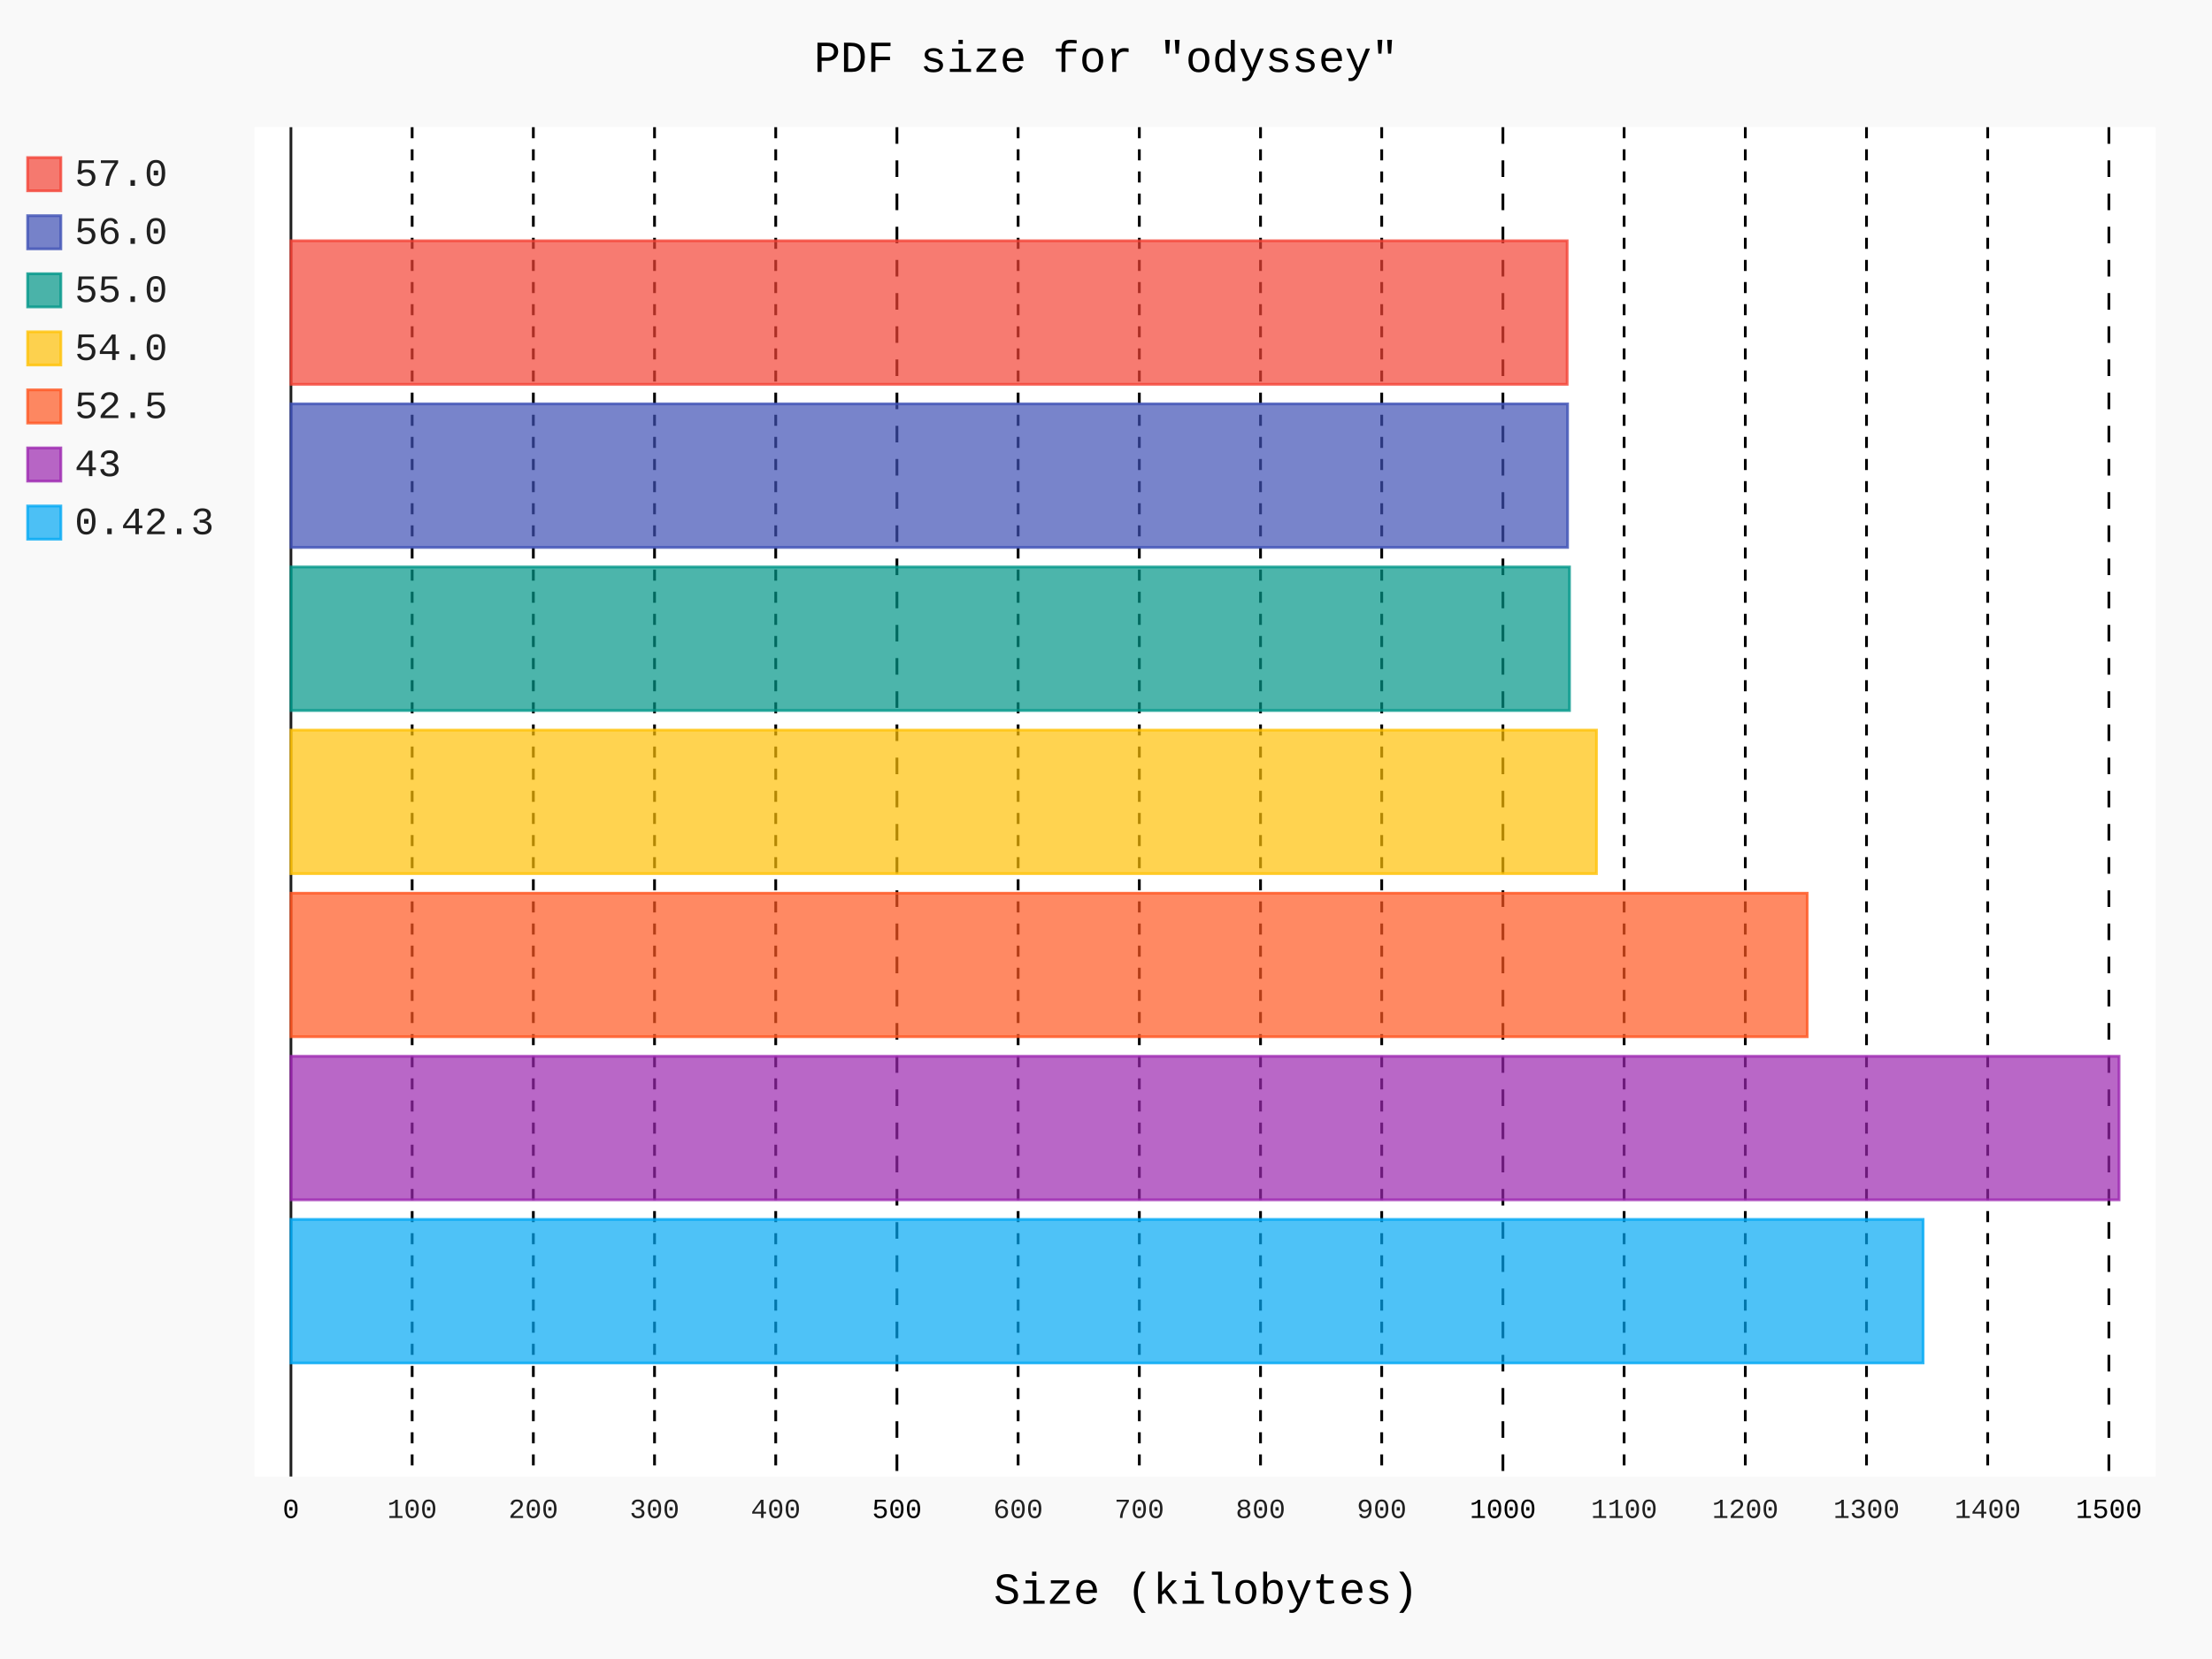
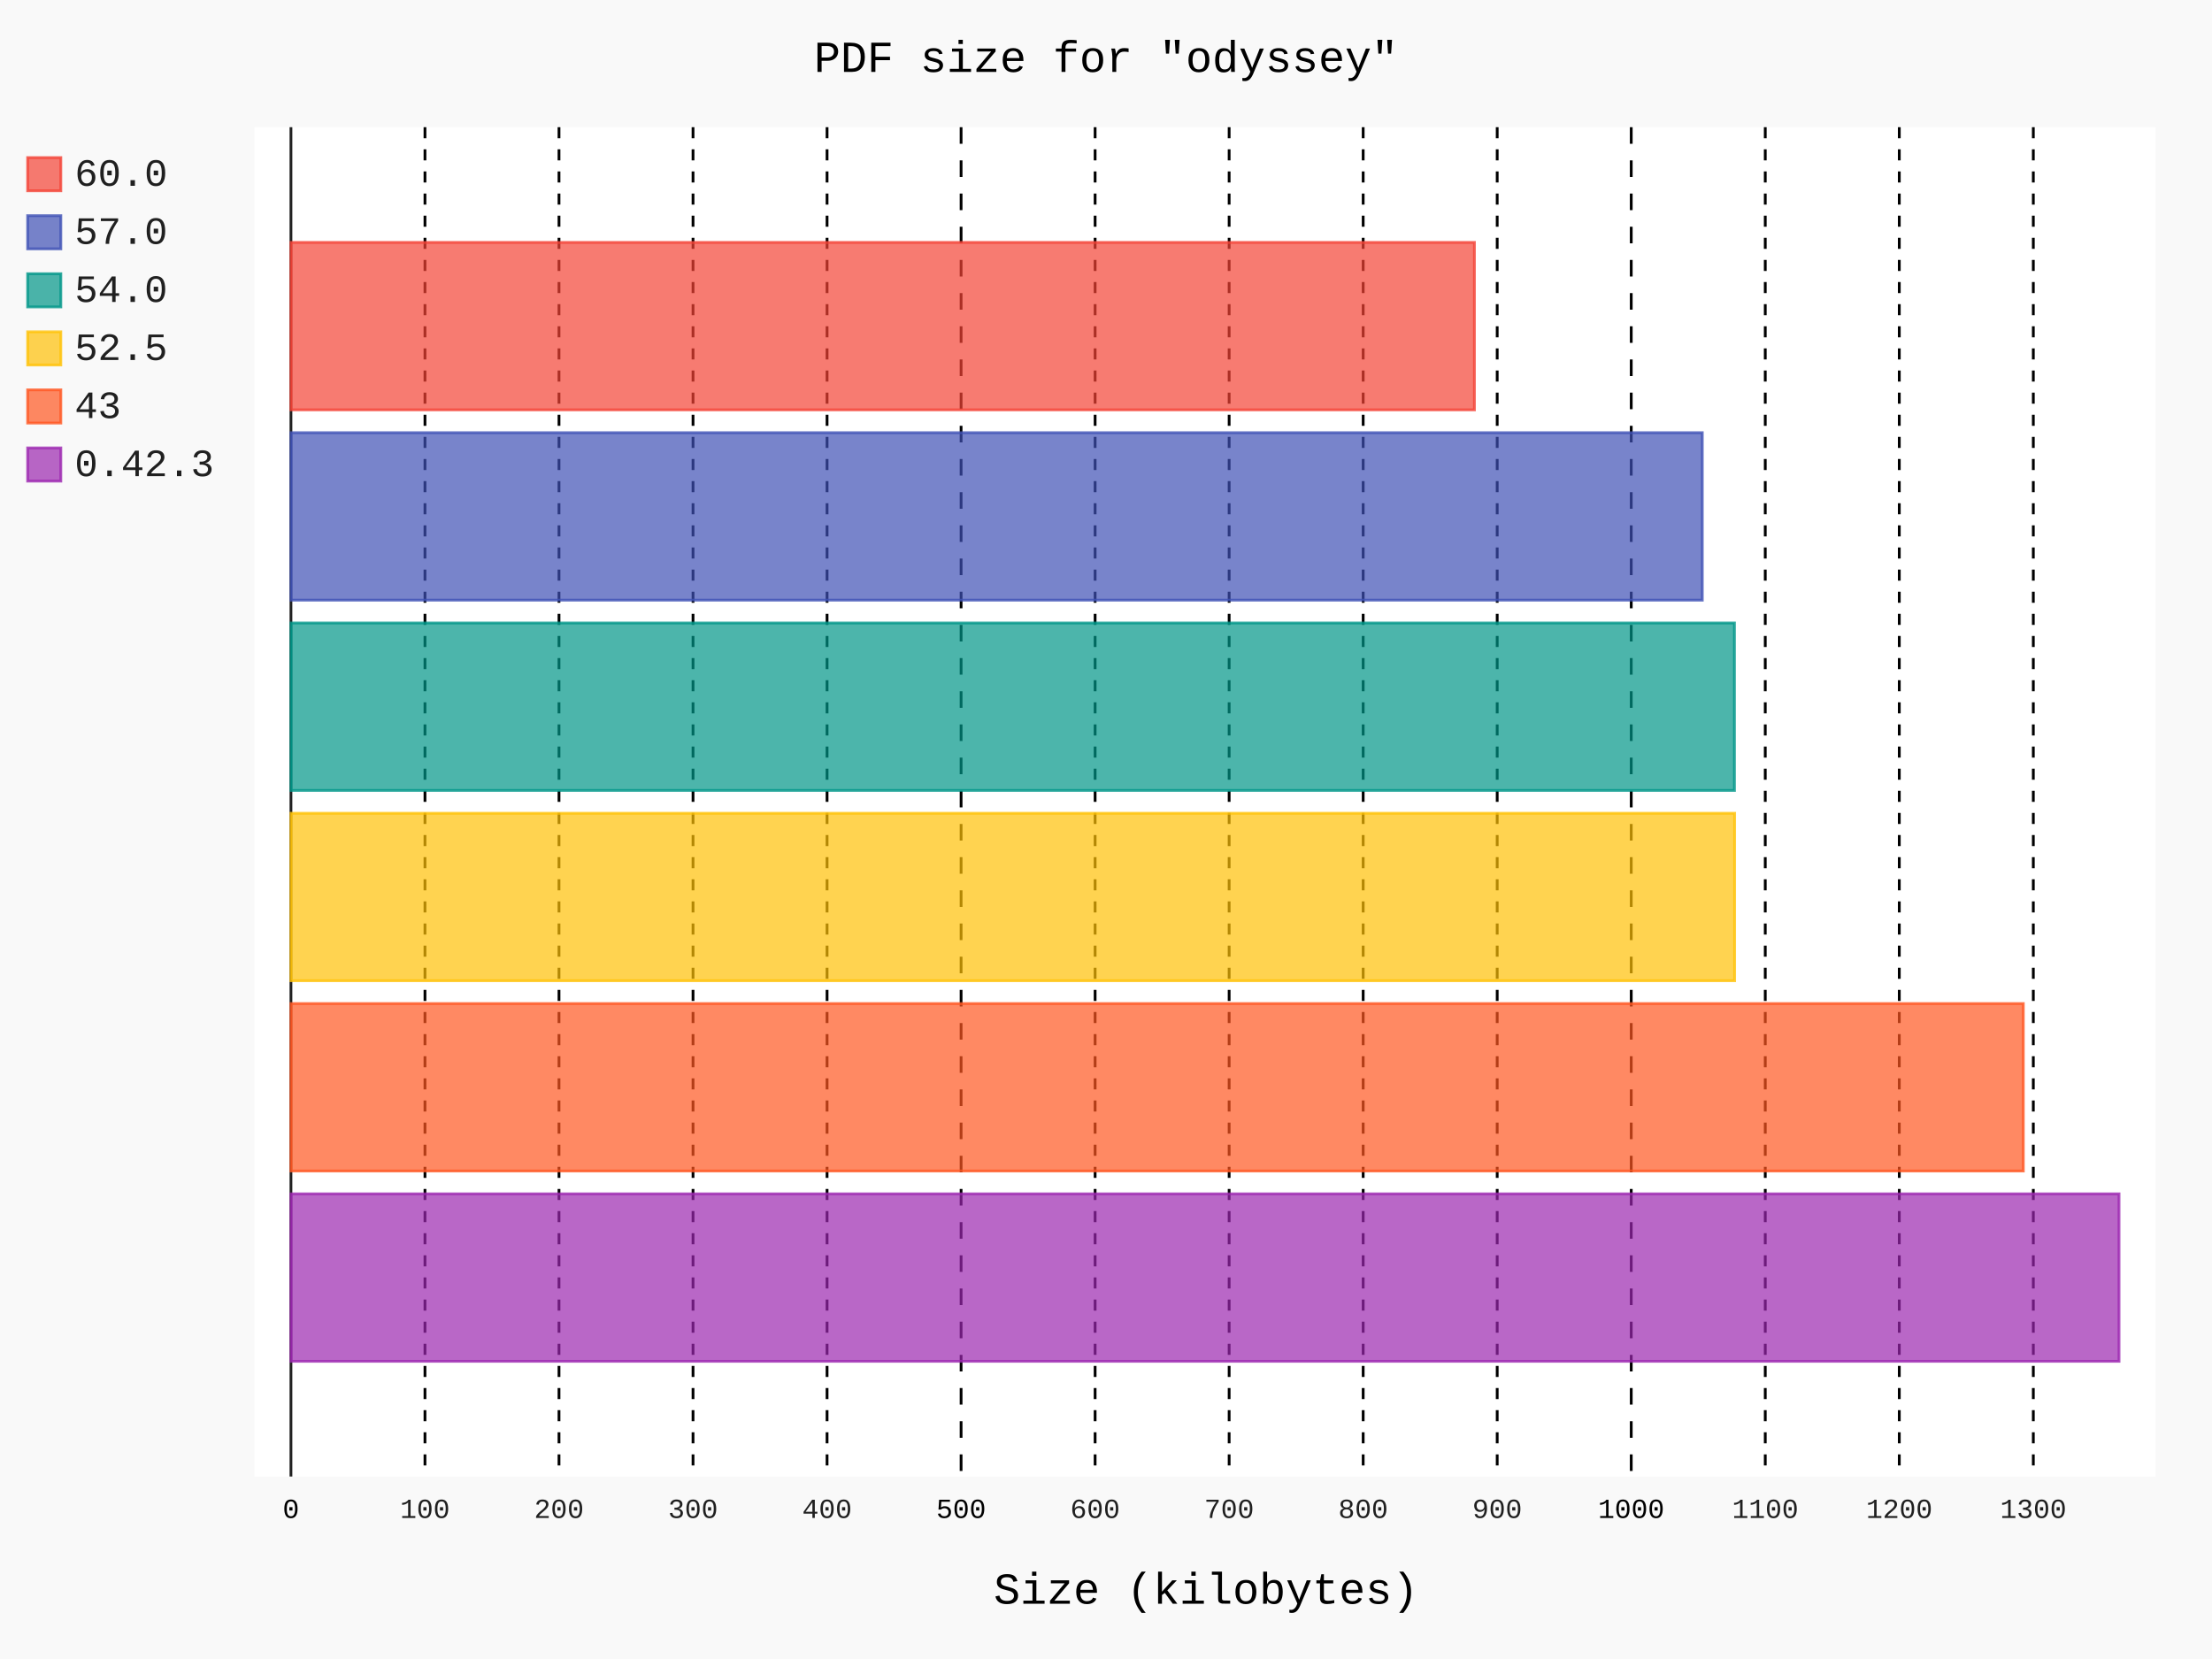
- <svg xmlns="http://www.w3.org/2000/svg" id="chart-1c974486-7eb6-45f1-9ba5-e22fab09c6fd" class="pygal-chart" viewBox="0 0 800 600">
+ <svg xmlns="http://www.w3.org/2000/svg" id="chart-37ed1cca-17da-43fa-afbe-174623b9380b" class="pygal-chart" viewBox="0 0 800 600">
  <defs>
-     <style type="text/css">#chart-1c974486-7eb6-45f1-9ba5-e22fab09c6fd{-webkit-user-select:none;-webkit-font-smoothing:antialiased;font-family:Consolas,"Liberation Mono",Menlo,Courier,monospace}#chart-1c974486-7eb6-45f1-9ba5-e22fab09c6fd .title{font-family:Consolas,"Liberation Mono",Menlo,Courier,monospace;font-size:16px}#chart-1c974486-7eb6-45f1-9ba5-e22fab09c6fd .legends .legend text{font-family:Consolas,"Liberation Mono",Menlo,Courier,monospace;font-size:14px}#chart-1c974486-7eb6-45f1-9ba5-e22fab09c6fd .axis text{font-family:Consolas,"Liberation Mono",Menlo,Courier,monospace;font-size:10px}#chart-1c974486-7eb6-45f1-9ba5-e22fab09c6fd .axis text.major{font-family:Consolas,"Liberation Mono",Menlo,Courier,monospace;font-size:10px}#chart-1c974486-7eb6-45f1-9ba5-e22fab09c6fd .text-overlay text.value{font-family:Consolas,"Liberation Mono",Menlo,Courier,monospace;font-size:16px}#chart-1c974486-7eb6-45f1-9ba5-e22fab09c6fd .text-overlay text.label{font-family:Consolas,"Liberation Mono",Menlo,Courier,monospace;font-size:10px}#chart-1c974486-7eb6-45f1-9ba5-e22fab09c6fd .tooltip{font-family:Consolas,"Liberation Mono",Menlo,Courier,monospace;font-size:14px}#chart-1c974486-7eb6-45f1-9ba5-e22fab09c6fd text.no_data{font-family:Consolas,"Liberation Mono",Menlo,Courier,monospace;font-size:64px}
- #chart-1c974486-7eb6-45f1-9ba5-e22fab09c6fd{background-color:rgba(249,249,249,1)}#chart-1c974486-7eb6-45f1-9ba5-e22fab09c6fd path,#chart-1c974486-7eb6-45f1-9ba5-e22fab09c6fd line,#chart-1c974486-7eb6-45f1-9ba5-e22fab09c6fd rect,#chart-1c974486-7eb6-45f1-9ba5-e22fab09c6fd circle{-webkit-transition:150ms;-moz-transition:150ms;transition:150ms}#chart-1c974486-7eb6-45f1-9ba5-e22fab09c6fd .graph &gt; .background{fill:rgba(249,249,249,1)}#chart-1c974486-7eb6-45f1-9ba5-e22fab09c6fd .plot &gt; .background{fill:rgba(255,255,255,1)}#chart-1c974486-7eb6-45f1-9ba5-e22fab09c6fd .graph{fill:rgba(0,0,0,.87)}#chart-1c974486-7eb6-45f1-9ba5-e22fab09c6fd text.no_data{fill:rgba(0,0,0,1)}#chart-1c974486-7eb6-45f1-9ba5-e22fab09c6fd .title{fill:rgba(0,0,0,1)}#chart-1c974486-7eb6-45f1-9ba5-e22fab09c6fd .legends .legend text{fill:rgba(0,0,0,.87)}#chart-1c974486-7eb6-45f1-9ba5-e22fab09c6fd .legends .legend:hover text{fill:rgba(0,0,0,1)}#chart-1c974486-7eb6-45f1-9ba5-e22fab09c6fd .axis .line{stroke:rgba(0,0,0,1)}#chart-1c974486-7eb6-45f1-9ba5-e22fab09c6fd .axis .guide.line{stroke:rgba(0,0,0,.54)}#chart-1c974486-7eb6-45f1-9ba5-e22fab09c6fd .axis .major.line{stroke:rgba(0,0,0,.87)}#chart-1c974486-7eb6-45f1-9ba5-e22fab09c6fd .axis text.major{fill:rgba(0,0,0,1)}#chart-1c974486-7eb6-45f1-9ba5-e22fab09c6fd .axis.y .guides:hover .guide.line,#chart-1c974486-7eb6-45f1-9ba5-e22fab09c6fd .line-graph .axis.x .guides:hover .guide.line,#chart-1c974486-7eb6-45f1-9ba5-e22fab09c6fd .stackedline-graph .axis.x .guides:hover .guide.line,#chart-1c974486-7eb6-45f1-9ba5-e22fab09c6fd .xy-graph .axis.x .guides:hover .guide.line{stroke:rgba(0,0,0,1)}#chart-1c974486-7eb6-45f1-9ba5-e22fab09c6fd .axis .guides:hover text{fill:rgba(0,0,0,1)}#chart-1c974486-7eb6-45f1-9ba5-e22fab09c6fd .reactive{fill-opacity:.7;stroke-opacity:.8;stroke-width:1}#chart-1c974486-7eb6-45f1-9ba5-e22fab09c6fd .ci{stroke:rgba(0,0,0,.87)}#chart-1c974486-7eb6-45f1-9ba5-e22fab09c6fd .reactive.active,#chart-1c974486-7eb6-45f1-9ba5-e22fab09c6fd .active .reactive{fill-opacity:.8;stroke-opacity:.9;stroke-width:4}#chart-1c974486-7eb6-45f1-9ba5-e22fab09c6fd .ci .reactive.active{stroke-width:1.5}#chart-1c974486-7eb6-45f1-9ba5-e22fab09c6fd .series text{fill:rgba(0,0,0,1)}#chart-1c974486-7eb6-45f1-9ba5-e22fab09c6fd .tooltip rect{fill:rgba(255,255,255,1);stroke:rgba(0,0,0,1);-webkit-transition:opacity 150ms;-moz-transition:opacity 150ms;transition:opacity 150ms}#chart-1c974486-7eb6-45f1-9ba5-e22fab09c6fd .tooltip .label{fill:rgba(0,0,0,.87)}#chart-1c974486-7eb6-45f1-9ba5-e22fab09c6fd .tooltip .label{fill:rgba(0,0,0,.87)}#chart-1c974486-7eb6-45f1-9ba5-e22fab09c6fd .tooltip .legend{font-size:.8em;fill:rgba(0,0,0,.54)}#chart-1c974486-7eb6-45f1-9ba5-e22fab09c6fd .tooltip .x_label{font-size:.6em;fill:rgba(0,0,0,1)}#chart-1c974486-7eb6-45f1-9ba5-e22fab09c6fd .tooltip .xlink{font-size:.5em;text-decoration:underline}#chart-1c974486-7eb6-45f1-9ba5-e22fab09c6fd .tooltip .value{font-size:1.5em}#chart-1c974486-7eb6-45f1-9ba5-e22fab09c6fd .bound{font-size:.5em}#chart-1c974486-7eb6-45f1-9ba5-e22fab09c6fd .max-value{font-size:.75em;fill:rgba(0,0,0,.54)}#chart-1c974486-7eb6-45f1-9ba5-e22fab09c6fd .map-element{fill:rgba(255,255,255,1);stroke:rgba(0,0,0,.54) !important}#chart-1c974486-7eb6-45f1-9ba5-e22fab09c6fd .map-element .reactive{fill-opacity:inherit;stroke-opacity:inherit}#chart-1c974486-7eb6-45f1-9ba5-e22fab09c6fd .color-0,#chart-1c974486-7eb6-45f1-9ba5-e22fab09c6fd .color-0 a:visited{stroke:#F44336;fill:#F44336}#chart-1c974486-7eb6-45f1-9ba5-e22fab09c6fd .color-1,#chart-1c974486-7eb6-45f1-9ba5-e22fab09c6fd .color-1 a:visited{stroke:#3F51B5;fill:#3F51B5}#chart-1c974486-7eb6-45f1-9ba5-e22fab09c6fd .color-2,#chart-1c974486-7eb6-45f1-9ba5-e22fab09c6fd .color-2 a:visited{stroke:#009688;fill:#009688}#chart-1c974486-7eb6-45f1-9ba5-e22fab09c6fd .color-3,#chart-1c974486-7eb6-45f1-9ba5-e22fab09c6fd .color-3 a:visited{stroke:#FFC107;fill:#FFC107}#chart-1c974486-7eb6-45f1-9ba5-e22fab09c6fd .color-4,#chart-1c974486-7eb6-45f1-9ba5-e22fab09c6fd .color-4 a:visited{stroke:#FF5722;fill:#FF5722}#chart-1c974486-7eb6-45f1-9ba5-e22fab09c6fd .color-5,#chart-1c974486-7eb6-45f1-9ba5-e22fab09c6fd .color-5 a:visited{stroke:#9C27B0;fill:#9C27B0}#chart-1c974486-7eb6-45f1-9ba5-e22fab09c6fd .color-6,#chart-1c974486-7eb6-45f1-9ba5-e22fab09c6fd .color-6 a:visited{stroke:#03A9F4;fill:#03A9F4}#chart-1c974486-7eb6-45f1-9ba5-e22fab09c6fd .text-overlay .color-0 text{fill:black}#chart-1c974486-7eb6-45f1-9ba5-e22fab09c6fd .text-overlay .color-1 text{fill:black}#chart-1c974486-7eb6-45f1-9ba5-e22fab09c6fd .text-overlay .color-2 text{fill:black}#chart-1c974486-7eb6-45f1-9ba5-e22fab09c6fd .text-overlay .color-3 text{fill:black}#chart-1c974486-7eb6-45f1-9ba5-e22fab09c6fd .text-overlay .color-4 text{fill:black}#chart-1c974486-7eb6-45f1-9ba5-e22fab09c6fd .text-overlay .color-5 text{fill:black}#chart-1c974486-7eb6-45f1-9ba5-e22fab09c6fd .text-overlay .color-6 text{fill:black}
- #chart-1c974486-7eb6-45f1-9ba5-e22fab09c6fd text.no_data{text-anchor:middle}#chart-1c974486-7eb6-45f1-9ba5-e22fab09c6fd .guide.line{fill:none}#chart-1c974486-7eb6-45f1-9ba5-e22fab09c6fd .centered{text-anchor:middle}#chart-1c974486-7eb6-45f1-9ba5-e22fab09c6fd .title{text-anchor:middle}#chart-1c974486-7eb6-45f1-9ba5-e22fab09c6fd .legends .legend text{fill-opacity:1}#chart-1c974486-7eb6-45f1-9ba5-e22fab09c6fd .axis.x text{text-anchor:middle}#chart-1c974486-7eb6-45f1-9ba5-e22fab09c6fd .axis.x:not(.web) text[transform]{text-anchor:start}#chart-1c974486-7eb6-45f1-9ba5-e22fab09c6fd .axis.x:not(.web) text[transform].backwards{text-anchor:end}#chart-1c974486-7eb6-45f1-9ba5-e22fab09c6fd .axis.y text{text-anchor:end}#chart-1c974486-7eb6-45f1-9ba5-e22fab09c6fd .axis.y text[transform].backwards{text-anchor:start}#chart-1c974486-7eb6-45f1-9ba5-e22fab09c6fd .axis.y2 text{text-anchor:start}#chart-1c974486-7eb6-45f1-9ba5-e22fab09c6fd .axis.y2 text[transform].backwards{text-anchor:end}#chart-1c974486-7eb6-45f1-9ba5-e22fab09c6fd .axis .guide.line{stroke-dasharray:4,4;stroke:black}#chart-1c974486-7eb6-45f1-9ba5-e22fab09c6fd .axis .major.guide.line{stroke-dasharray:6,6;stroke:black}#chart-1c974486-7eb6-45f1-9ba5-e22fab09c6fd .horizontal .axis.y .guide.line,#chart-1c974486-7eb6-45f1-9ba5-e22fab09c6fd .horizontal .axis.y2 .guide.line,#chart-1c974486-7eb6-45f1-9ba5-e22fab09c6fd .vertical .axis.x .guide.line{opacity:0}#chart-1c974486-7eb6-45f1-9ba5-e22fab09c6fd .horizontal .axis.always_show .guide.line,#chart-1c974486-7eb6-45f1-9ba5-e22fab09c6fd .vertical .axis.always_show .guide.line{opacity:1 !important}#chart-1c974486-7eb6-45f1-9ba5-e22fab09c6fd .axis.y .guides:hover .guide.line,#chart-1c974486-7eb6-45f1-9ba5-e22fab09c6fd .axis.y2 .guides:hover .guide.line,#chart-1c974486-7eb6-45f1-9ba5-e22fab09c6fd .axis.x .guides:hover .guide.line{opacity:1}#chart-1c974486-7eb6-45f1-9ba5-e22fab09c6fd .axis .guides:hover text{opacity:1}#chart-1c974486-7eb6-45f1-9ba5-e22fab09c6fd .nofill{fill:none}#chart-1c974486-7eb6-45f1-9ba5-e22fab09c6fd .subtle-fill{fill-opacity:.2}#chart-1c974486-7eb6-45f1-9ba5-e22fab09c6fd .dot{stroke-width:1px;fill-opacity:1;stroke-opacity:1}#chart-1c974486-7eb6-45f1-9ba5-e22fab09c6fd .dot.active{stroke-width:5px}#chart-1c974486-7eb6-45f1-9ba5-e22fab09c6fd .dot.negative{fill:transparent}#chart-1c974486-7eb6-45f1-9ba5-e22fab09c6fd text,#chart-1c974486-7eb6-45f1-9ba5-e22fab09c6fd tspan{stroke:none !important}#chart-1c974486-7eb6-45f1-9ba5-e22fab09c6fd .series text.active{opacity:1}#chart-1c974486-7eb6-45f1-9ba5-e22fab09c6fd .tooltip rect{fill-opacity:.95;stroke-width:.5}#chart-1c974486-7eb6-45f1-9ba5-e22fab09c6fd .tooltip text{fill-opacity:1}#chart-1c974486-7eb6-45f1-9ba5-e22fab09c6fd .showable{visibility:hidden}#chart-1c974486-7eb6-45f1-9ba5-e22fab09c6fd .showable.shown{visibility:visible}#chart-1c974486-7eb6-45f1-9ba5-e22fab09c6fd .gauge-background{fill:rgba(229,229,229,1);stroke:none}#chart-1c974486-7eb6-45f1-9ba5-e22fab09c6fd .bg-lines{stroke:rgba(249,249,249,1);stroke-width:2px}</style>
+     <style type="text/css">#chart-37ed1cca-17da-43fa-afbe-174623b9380b{-webkit-user-select:none;-webkit-font-smoothing:antialiased;font-family:Consolas,"Liberation Mono",Menlo,Courier,monospace}#chart-37ed1cca-17da-43fa-afbe-174623b9380b .title{font-family:Consolas,"Liberation Mono",Menlo,Courier,monospace;font-size:16px}#chart-37ed1cca-17da-43fa-afbe-174623b9380b .legends .legend text{font-family:Consolas,"Liberation Mono",Menlo,Courier,monospace;font-size:14px}#chart-37ed1cca-17da-43fa-afbe-174623b9380b .axis text{font-family:Consolas,"Liberation Mono",Menlo,Courier,monospace;font-size:10px}#chart-37ed1cca-17da-43fa-afbe-174623b9380b .axis text.major{font-family:Consolas,"Liberation Mono",Menlo,Courier,monospace;font-size:10px}#chart-37ed1cca-17da-43fa-afbe-174623b9380b .text-overlay text.value{font-family:Consolas,"Liberation Mono",Menlo,Courier,monospace;font-size:16px}#chart-37ed1cca-17da-43fa-afbe-174623b9380b .text-overlay text.label{font-family:Consolas,"Liberation Mono",Menlo,Courier,monospace;font-size:10px}#chart-37ed1cca-17da-43fa-afbe-174623b9380b .tooltip{font-family:Consolas,"Liberation Mono",Menlo,Courier,monospace;font-size:14px}#chart-37ed1cca-17da-43fa-afbe-174623b9380b text.no_data{font-family:Consolas,"Liberation Mono",Menlo,Courier,monospace;font-size:64px}
+ #chart-37ed1cca-17da-43fa-afbe-174623b9380b{background-color:rgba(249,249,249,1)}#chart-37ed1cca-17da-43fa-afbe-174623b9380b path,#chart-37ed1cca-17da-43fa-afbe-174623b9380b line,#chart-37ed1cca-17da-43fa-afbe-174623b9380b rect,#chart-37ed1cca-17da-43fa-afbe-174623b9380b circle{-webkit-transition:150ms;-moz-transition:150ms;transition:150ms}#chart-37ed1cca-17da-43fa-afbe-174623b9380b .graph &gt; .background{fill:rgba(249,249,249,1)}#chart-37ed1cca-17da-43fa-afbe-174623b9380b .plot &gt; .background{fill:rgba(255,255,255,1)}#chart-37ed1cca-17da-43fa-afbe-174623b9380b .graph{fill:rgba(0,0,0,.87)}#chart-37ed1cca-17da-43fa-afbe-174623b9380b text.no_data{fill:rgba(0,0,0,1)}#chart-37ed1cca-17da-43fa-afbe-174623b9380b .title{fill:rgba(0,0,0,1)}#chart-37ed1cca-17da-43fa-afbe-174623b9380b .legends .legend text{fill:rgba(0,0,0,.87)}#chart-37ed1cca-17da-43fa-afbe-174623b9380b .legends .legend:hover text{fill:rgba(0,0,0,1)}#chart-37ed1cca-17da-43fa-afbe-174623b9380b .axis .line{stroke:rgba(0,0,0,1)}#chart-37ed1cca-17da-43fa-afbe-174623b9380b .axis .guide.line{stroke:rgba(0,0,0,.54)}#chart-37ed1cca-17da-43fa-afbe-174623b9380b .axis .major.line{stroke:rgba(0,0,0,.87)}#chart-37ed1cca-17da-43fa-afbe-174623b9380b .axis text.major{fill:rgba(0,0,0,1)}#chart-37ed1cca-17da-43fa-afbe-174623b9380b .axis.y .guides:hover .guide.line,#chart-37ed1cca-17da-43fa-afbe-174623b9380b .line-graph .axis.x .guides:hover .guide.line,#chart-37ed1cca-17da-43fa-afbe-174623b9380b .stackedline-graph .axis.x .guides:hover .guide.line,#chart-37ed1cca-17da-43fa-afbe-174623b9380b .xy-graph .axis.x .guides:hover .guide.line{stroke:rgba(0,0,0,1)}#chart-37ed1cca-17da-43fa-afbe-174623b9380b .axis .guides:hover text{fill:rgba(0,0,0,1)}#chart-37ed1cca-17da-43fa-afbe-174623b9380b .reactive{fill-opacity:.7;stroke-opacity:.8;stroke-width:1}#chart-37ed1cca-17da-43fa-afbe-174623b9380b .ci{stroke:rgba(0,0,0,.87)}#chart-37ed1cca-17da-43fa-afbe-174623b9380b .reactive.active,#chart-37ed1cca-17da-43fa-afbe-174623b9380b .active .reactive{fill-opacity:.8;stroke-opacity:.9;stroke-width:4}#chart-37ed1cca-17da-43fa-afbe-174623b9380b .ci .reactive.active{stroke-width:1.5}#chart-37ed1cca-17da-43fa-afbe-174623b9380b .series text{fill:rgba(0,0,0,1)}#chart-37ed1cca-17da-43fa-afbe-174623b9380b .tooltip rect{fill:rgba(255,255,255,1);stroke:rgba(0,0,0,1);-webkit-transition:opacity 150ms;-moz-transition:opacity 150ms;transition:opacity 150ms}#chart-37ed1cca-17da-43fa-afbe-174623b9380b .tooltip .label{fill:rgba(0,0,0,.87)}#chart-37ed1cca-17da-43fa-afbe-174623b9380b .tooltip .label{fill:rgba(0,0,0,.87)}#chart-37ed1cca-17da-43fa-afbe-174623b9380b .tooltip .legend{font-size:.8em;fill:rgba(0,0,0,.54)}#chart-37ed1cca-17da-43fa-afbe-174623b9380b .tooltip .x_label{font-size:.6em;fill:rgba(0,0,0,1)}#chart-37ed1cca-17da-43fa-afbe-174623b9380b .tooltip .xlink{font-size:.5em;text-decoration:underline}#chart-37ed1cca-17da-43fa-afbe-174623b9380b .tooltip .value{font-size:1.5em}#chart-37ed1cca-17da-43fa-afbe-174623b9380b .bound{font-size:.5em}#chart-37ed1cca-17da-43fa-afbe-174623b9380b .max-value{font-size:.75em;fill:rgba(0,0,0,.54)}#chart-37ed1cca-17da-43fa-afbe-174623b9380b .map-element{fill:rgba(255,255,255,1);stroke:rgba(0,0,0,.54) !important}#chart-37ed1cca-17da-43fa-afbe-174623b9380b .map-element .reactive{fill-opacity:inherit;stroke-opacity:inherit}#chart-37ed1cca-17da-43fa-afbe-174623b9380b .color-0,#chart-37ed1cca-17da-43fa-afbe-174623b9380b .color-0 a:visited{stroke:#F44336;fill:#F44336}#chart-37ed1cca-17da-43fa-afbe-174623b9380b .color-1,#chart-37ed1cca-17da-43fa-afbe-174623b9380b .color-1 a:visited{stroke:#3F51B5;fill:#3F51B5}#chart-37ed1cca-17da-43fa-afbe-174623b9380b .color-2,#chart-37ed1cca-17da-43fa-afbe-174623b9380b .color-2 a:visited{stroke:#009688;fill:#009688}#chart-37ed1cca-17da-43fa-afbe-174623b9380b .color-3,#chart-37ed1cca-17da-43fa-afbe-174623b9380b .color-3 a:visited{stroke:#FFC107;fill:#FFC107}#chart-37ed1cca-17da-43fa-afbe-174623b9380b .color-4,#chart-37ed1cca-17da-43fa-afbe-174623b9380b .color-4 a:visited{stroke:#FF5722;fill:#FF5722}#chart-37ed1cca-17da-43fa-afbe-174623b9380b .color-5,#chart-37ed1cca-17da-43fa-afbe-174623b9380b .color-5 a:visited{stroke:#9C27B0;fill:#9C27B0}#chart-37ed1cca-17da-43fa-afbe-174623b9380b .text-overlay .color-0 text{fill:black}#chart-37ed1cca-17da-43fa-afbe-174623b9380b .text-overlay .color-1 text{fill:black}#chart-37ed1cca-17da-43fa-afbe-174623b9380b .text-overlay .color-2 text{fill:black}#chart-37ed1cca-17da-43fa-afbe-174623b9380b .text-overlay .color-3 text{fill:black}#chart-37ed1cca-17da-43fa-afbe-174623b9380b .text-overlay .color-4 text{fill:black}#chart-37ed1cca-17da-43fa-afbe-174623b9380b .text-overlay .color-5 text{fill:black}
+ #chart-37ed1cca-17da-43fa-afbe-174623b9380b text.no_data{text-anchor:middle}#chart-37ed1cca-17da-43fa-afbe-174623b9380b .guide.line{fill:none}#chart-37ed1cca-17da-43fa-afbe-174623b9380b .centered{text-anchor:middle}#chart-37ed1cca-17da-43fa-afbe-174623b9380b .title{text-anchor:middle}#chart-37ed1cca-17da-43fa-afbe-174623b9380b .legends .legend text{fill-opacity:1}#chart-37ed1cca-17da-43fa-afbe-174623b9380b .axis.x text{text-anchor:middle}#chart-37ed1cca-17da-43fa-afbe-174623b9380b .axis.x:not(.web) text[transform]{text-anchor:start}#chart-37ed1cca-17da-43fa-afbe-174623b9380b .axis.x:not(.web) text[transform].backwards{text-anchor:end}#chart-37ed1cca-17da-43fa-afbe-174623b9380b .axis.y text{text-anchor:end}#chart-37ed1cca-17da-43fa-afbe-174623b9380b .axis.y text[transform].backwards{text-anchor:start}#chart-37ed1cca-17da-43fa-afbe-174623b9380b .axis.y2 text{text-anchor:start}#chart-37ed1cca-17da-43fa-afbe-174623b9380b .axis.y2 text[transform].backwards{text-anchor:end}#chart-37ed1cca-17da-43fa-afbe-174623b9380b .axis .guide.line{stroke-dasharray:4,4;stroke:black}#chart-37ed1cca-17da-43fa-afbe-174623b9380b .axis .major.guide.line{stroke-dasharray:6,6;stroke:black}#chart-37ed1cca-17da-43fa-afbe-174623b9380b .horizontal .axis.y .guide.line,#chart-37ed1cca-17da-43fa-afbe-174623b9380b .horizontal .axis.y2 .guide.line,#chart-37ed1cca-17da-43fa-afbe-174623b9380b .vertical .axis.x .guide.line{opacity:0}#chart-37ed1cca-17da-43fa-afbe-174623b9380b .horizontal .axis.always_show .guide.line,#chart-37ed1cca-17da-43fa-afbe-174623b9380b .vertical .axis.always_show .guide.line{opacity:1 !important}#chart-37ed1cca-17da-43fa-afbe-174623b9380b .axis.y .guides:hover .guide.line,#chart-37ed1cca-17da-43fa-afbe-174623b9380b .axis.y2 .guides:hover .guide.line,#chart-37ed1cca-17da-43fa-afbe-174623b9380b .axis.x .guides:hover .guide.line{opacity:1}#chart-37ed1cca-17da-43fa-afbe-174623b9380b .axis .guides:hover text{opacity:1}#chart-37ed1cca-17da-43fa-afbe-174623b9380b .nofill{fill:none}#chart-37ed1cca-17da-43fa-afbe-174623b9380b .subtle-fill{fill-opacity:.2}#chart-37ed1cca-17da-43fa-afbe-174623b9380b .dot{stroke-width:1px;fill-opacity:1;stroke-opacity:1}#chart-37ed1cca-17da-43fa-afbe-174623b9380b .dot.active{stroke-width:5px}#chart-37ed1cca-17da-43fa-afbe-174623b9380b .dot.negative{fill:transparent}#chart-37ed1cca-17da-43fa-afbe-174623b9380b text,#chart-37ed1cca-17da-43fa-afbe-174623b9380b tspan{stroke:none !important}#chart-37ed1cca-17da-43fa-afbe-174623b9380b .series text.active{opacity:1}#chart-37ed1cca-17da-43fa-afbe-174623b9380b .tooltip rect{fill-opacity:.95;stroke-width:.5}#chart-37ed1cca-17da-43fa-afbe-174623b9380b .tooltip text{fill-opacity:1}#chart-37ed1cca-17da-43fa-afbe-174623b9380b .showable{visibility:hidden}#chart-37ed1cca-17da-43fa-afbe-174623b9380b .showable.shown{visibility:visible}#chart-37ed1cca-17da-43fa-afbe-174623b9380b .gauge-background{fill:rgba(229,229,229,1);stroke:none}#chart-37ed1cca-17da-43fa-afbe-174623b9380b .bg-lines{stroke:rgba(249,249,249,1);stroke-width:2px}</style>
  </defs>
  <g class="graph horizontalbar-graph horizontal">
    <rect x="0" y="0" width="800" height="600" class="background" />
    <g transform="translate(92, 46)" class="plot">
      <rect x="0" y="0" width="687.6" height="488" class="background" />
      <g class="axis x always_show">
        <g class="guides">
          <path d="M13.223 0 v488" class="axis major line" />
          <text x="13.223" y="503.0" class="major">0</text>
        </g>
        <g class="guides">
-           <path d="M57.056 0 v488" class="guide line" />
-           <text x="57.056" y="503.0" class="">100</text>
+           <path d="M61.696 0 v488" class="guide line" />
+           <text x="61.696" y="503.0" class="">100</text>
        </g>
        <g class="guides">
-           <path d="M100.888 0 v488" class="guide line" />
-           <text x="100.888" y="503.0" class="">200</text>
+           <path d="M110.17 0 v488" class="guide line" />
+           <text x="110.17" y="503.0" class="">200</text>
        </g>
        <g class="guides">
-           <path d="M144.721 0 v488" class="guide line" />
-           <text x="144.721" y="503.0" class="">300</text>
+           <path d="M158.643 0 v488" class="guide line" />
+           <text x="158.643" y="503.0" class="">300</text>
        </g>
        <g class="guides">
-           <path d="M188.554 0 v488" class="guide line" />
-           <text x="188.554" y="503.0" class="">400</text>
+           <path d="M207.116 0 v488" class="guide line" />
+           <text x="207.116" y="503.0" class="">400</text>
        </g>
        <g class="guides">
-           <path d="M232.387 0 v488" class="major guide line" />
-           <text x="232.387" y="503.0" class="major">500</text>
+           <path d="M255.59 0 v488" class="major guide line" />
+           <text x="255.59" y="503.0" class="major">500</text>
        </g>
        <g class="guides">
-           <path d="M276.219 0 v488" class="guide line" />
-           <text x="276.219" y="503.0" class="">600</text>
+           <path d="M304.063 0 v488" class="guide line" />
+           <text x="304.063" y="503.0" class="">600</text>
        </g>
        <g class="guides">
-           <path d="M320.052 0 v488" class="guide line" />
-           <text x="320.052" y="503.0" class="">700</text>
+           <path d="M352.536 0 v488" class="guide line" />
+           <text x="352.536" y="503.0" class="">700</text>
        </g>
        <g class="guides">
-           <path d="M363.885 0 v488" class="guide line" />
-           <text x="363.885" y="503.0" class="">800</text>
+           <path d="M401.01 0 v488" class="guide line" />
+           <text x="401.01" y="503.0" class="">800</text>
        </g>
        <g class="guides">
-           <path d="M407.717 0 v488" class="guide line" />
-           <text x="407.717" y="503.0" class="">900</text>
+           <path d="M449.483 0 v488" class="guide line" />
+           <text x="449.483" y="503.0" class="">900</text>
        </g>
        <g class="guides">
-           <path d="M451.55 0 v488" class="major guide line" />
-           <text x="451.55" y="503.0" class="major">1000</text>
+           <path d="M497.956 0 v488" class="major guide line" />
+           <text x="497.956" y="503.0" class="major">1000</text>
        </g>
        <g class="guides">
-           <path d="M495.383 0 v488" class="guide line" />
-           <text x="495.383" y="503.0" class="">1100</text>
+           <path d="M546.43 0 v488" class="guide line" />
+           <text x="546.43" y="503.0" class="">1100</text>
        </g>
        <g class="guides">
-           <path d="M539.215 0 v488" class="guide line" />
-           <text x="539.215" y="503.0" class="">1200</text>
+           <path d="M594.903 0 v488" class="guide line" />
+           <text x="594.903" y="503.0" class="">1200</text>
        </g>
        <g class="guides">
-           <path d="M583.048 0 v488" class="guide line" />
-           <text x="583.048" y="503.0" class="">1300</text>
-         </g>
-         <g class="guides">
-           <path d="M626.881 0 v488" class="guide line" />
-           <text x="626.881" y="503.0" class="">1400</text>
-         </g>
-         <g class="guides">
-           <path d="M670.713 0 v488" class="major guide line" />
-           <text x="670.713" y="503.0" class="major">1500</text>
-         </g>
-       </g>
-       <g class="series serie-6 color-6">
-         <g class="bars">
-           <g class="bar">
-             <rect x="13.223" y="395.012" rx="0" ry="0" width="590.284" height="51.91" class="rect reactive tooltip-trigger" />
-           </g>
+           <path d="M643.376 0 v488" class="guide line" />
+           <text x="643.376" y="503.0" class="">1300</text>
        </g>
      </g>
      <g class="series serie-5 color-5">
        <g class="bars">
          <g class="bar">
-             <rect x="13.223" y="336.023" rx="0" ry="0" width="661.154" height="51.91" class="rect reactive tooltip-trigger" />
+             <rect x="13.223" y="385.77" rx="0" ry="0" width="661.154" height="60.562" class="rect reactive tooltip-trigger" />
          </g>
        </g>
      </g>
      <g class="series serie-4 color-4">
        <g class="bars">
          <g class="bar">
-             <rect x="13.223" y="277.034" rx="0" ry="0" width="548.38" height="51.91" class="rect reactive tooltip-trigger" />
+             <rect x="13.223" y="316.95" rx="0" ry="0" width="626.535" height="60.562" class="rect reactive tooltip-trigger" />
          </g>
        </g>
      </g>
      <g class="series serie-3 color-3">
        <g class="bars">
          <g class="bar">
-             <rect x="13.223" y="218.045" rx="0" ry="0" width="472.164" height="51.91" class="rect reactive tooltip-trigger" />
+             <rect x="13.223" y="248.129" rx="0" ry="0" width="522.122" height="60.562" class="rect reactive tooltip-trigger" />
          </g>
        </g>
      </g>
      <g class="series serie-2 color-2">
        <g class="bars">
          <g class="bar">
-             <rect x="13.223" y="159.056" rx="0" ry="0" width="462.405" height="51.91" class="rect reactive tooltip-trigger" />
+             <rect x="13.223" y="179.309" rx="0" ry="0" width="522.061" height="60.562" class="rect reactive tooltip-trigger" />
          </g>
        </g>
      </g>
      <g class="series serie-1 color-1">
        <g class="bars">
          <g class="bar">
-             <rect x="13.223" y="100.067" rx="0" ry="0" width="461.716" height="51.91" class="rect reactive tooltip-trigger" />
+             <rect x="13.223" y="110.488" rx="0" ry="0" width="510.428" height="60.562" class="rect reactive tooltip-trigger" />
          </g>
        </g>
      </g>
      <g class="series serie-0 color-0">
        <g class="bars">
          <g class="bar">
-             <rect x="13.223" y="41.078" rx="0" ry="0" width="461.563" height="51.91" class="rect reactive tooltip-trigger" />
+             <rect x="13.223" y="41.668" rx="0" ry="0" width="428.025" height="60.562" class="rect reactive tooltip-trigger" />
          </g>
        </g>
      </g>
    </g>
    <g class="titles">
      <text x="400.0" y="26" class="title plot_title">PDF size for "odyssey"</text>
      <text x="436.2" y="580" class="title">Size (kilobytes)</text>
    </g>
    <g transform="translate(92, 46)" class="plot overlay">
-       <g class="series serie-6 color-6" />
      <g class="series serie-5 color-5" />
      <g class="series serie-4 color-4" />
      <g class="series serie-3 color-3" />
      <g class="series serie-2 color-2" />
      <g class="series serie-1 color-1" />
      <g class="series serie-0 color-0" />
    </g>
    <g transform="translate(92, 46)" class="plot text-overlay">
-       <g class="series serie-6 color-6" />
      <g class="series serie-5 color-5" />
      <g class="series serie-4 color-4" />
      <g class="series serie-3 color-3" />
      <g class="series serie-2 color-2" />
      <g class="series serie-1 color-1" />
      <g class="series serie-0 color-0" />
    </g>
    <g transform="translate(92, 46)" class="plot tooltip-overlay">
      <g transform="translate(0 0)" style="opacity: 0" class="tooltip">
        <rect rx="0" ry="0" width="0" height="0" class="tooltip-box" />
        <g class="text" />
      </g>
    </g>
    <g transform="translate(10, 56)" class="legends">
      <g id="activate-serie-0" class="legend reactive activate-serie">
        <rect x="0.0" y="1.0" width="12" height="12" class="color-0 reactive" />
-         <text x="17.0" y="11.2">57.0</text>
+         <text x="17.0" y="11.2">60.0</text>
      </g>
      <g id="activate-serie-1" class="legend reactive activate-serie">
        <rect x="0.0" y="22.0" width="12" height="12" class="color-1 reactive" />
-         <text x="17.0" y="32.2">56.0</text>
+         <text x="17.0" y="32.2">57.0</text>
      </g>
      <g id="activate-serie-2" class="legend reactive activate-serie">
        <rect x="0.0" y="43.0" width="12" height="12" class="color-2 reactive" />
-         <text x="17.0" y="53.2">55.0</text>
+         <text x="17.0" y="53.2">54.0</text>
      </g>
      <g id="activate-serie-3" class="legend reactive activate-serie">
        <rect x="0.0" y="64.0" width="12" height="12" class="color-3 reactive" />
-         <text x="17.0" y="74.2">54.0</text>
+         <text x="17.0" y="74.2">52.5</text>
      </g>
      <g id="activate-serie-4" class="legend reactive activate-serie">
        <rect x="0.0" y="85.0" width="12" height="12" class="color-4 reactive" />
-         <text x="17.0" y="95.2">52.5</text>
+         <text x="17.0" y="95.2">43</text>
      </g>
      <g id="activate-serie-5" class="legend reactive activate-serie">
        <rect x="0.0" y="106.0" width="12" height="12" class="color-5 reactive" />
-         <text x="17.0" y="116.2">43</text>
-       </g>
-       <g id="activate-serie-6" class="legend reactive activate-serie">
-         <rect x="0.0" y="127.0" width="12" height="12" class="color-6 reactive" />
-         <text x="17.0" y="137.2">0.42.3</text>
+         <text x="17.0" y="116.2">0.42.3</text>
      </g>
    </g>
    <g transform="translate(790, 56)" class="legends" />
  </g>
</svg>
